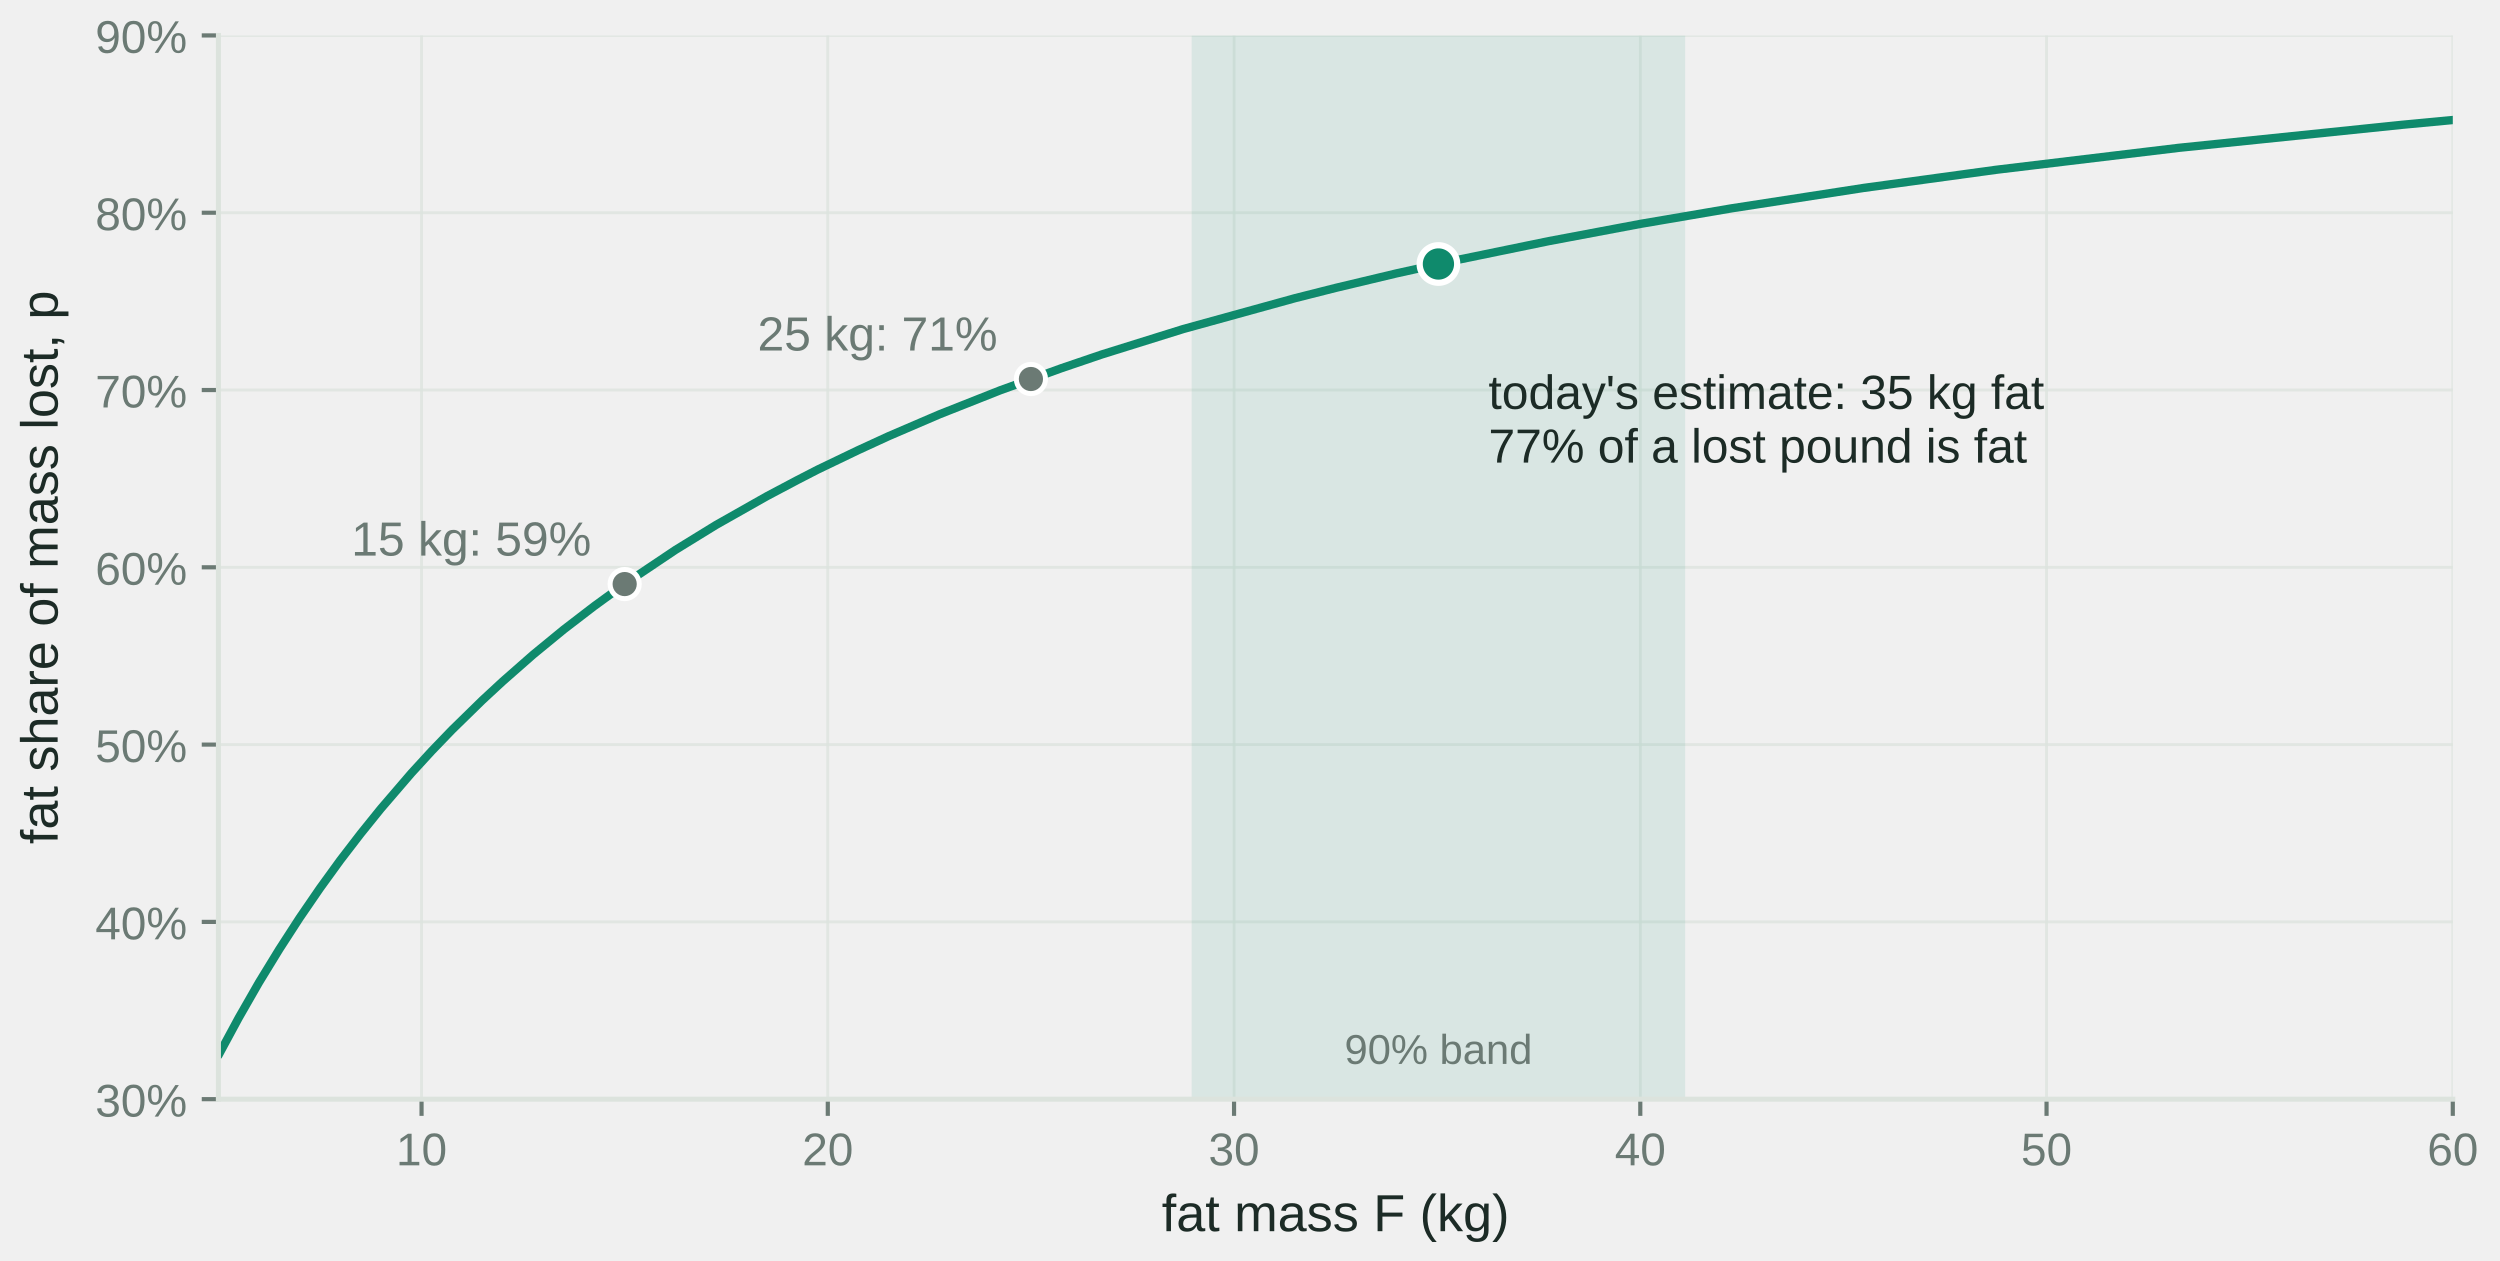
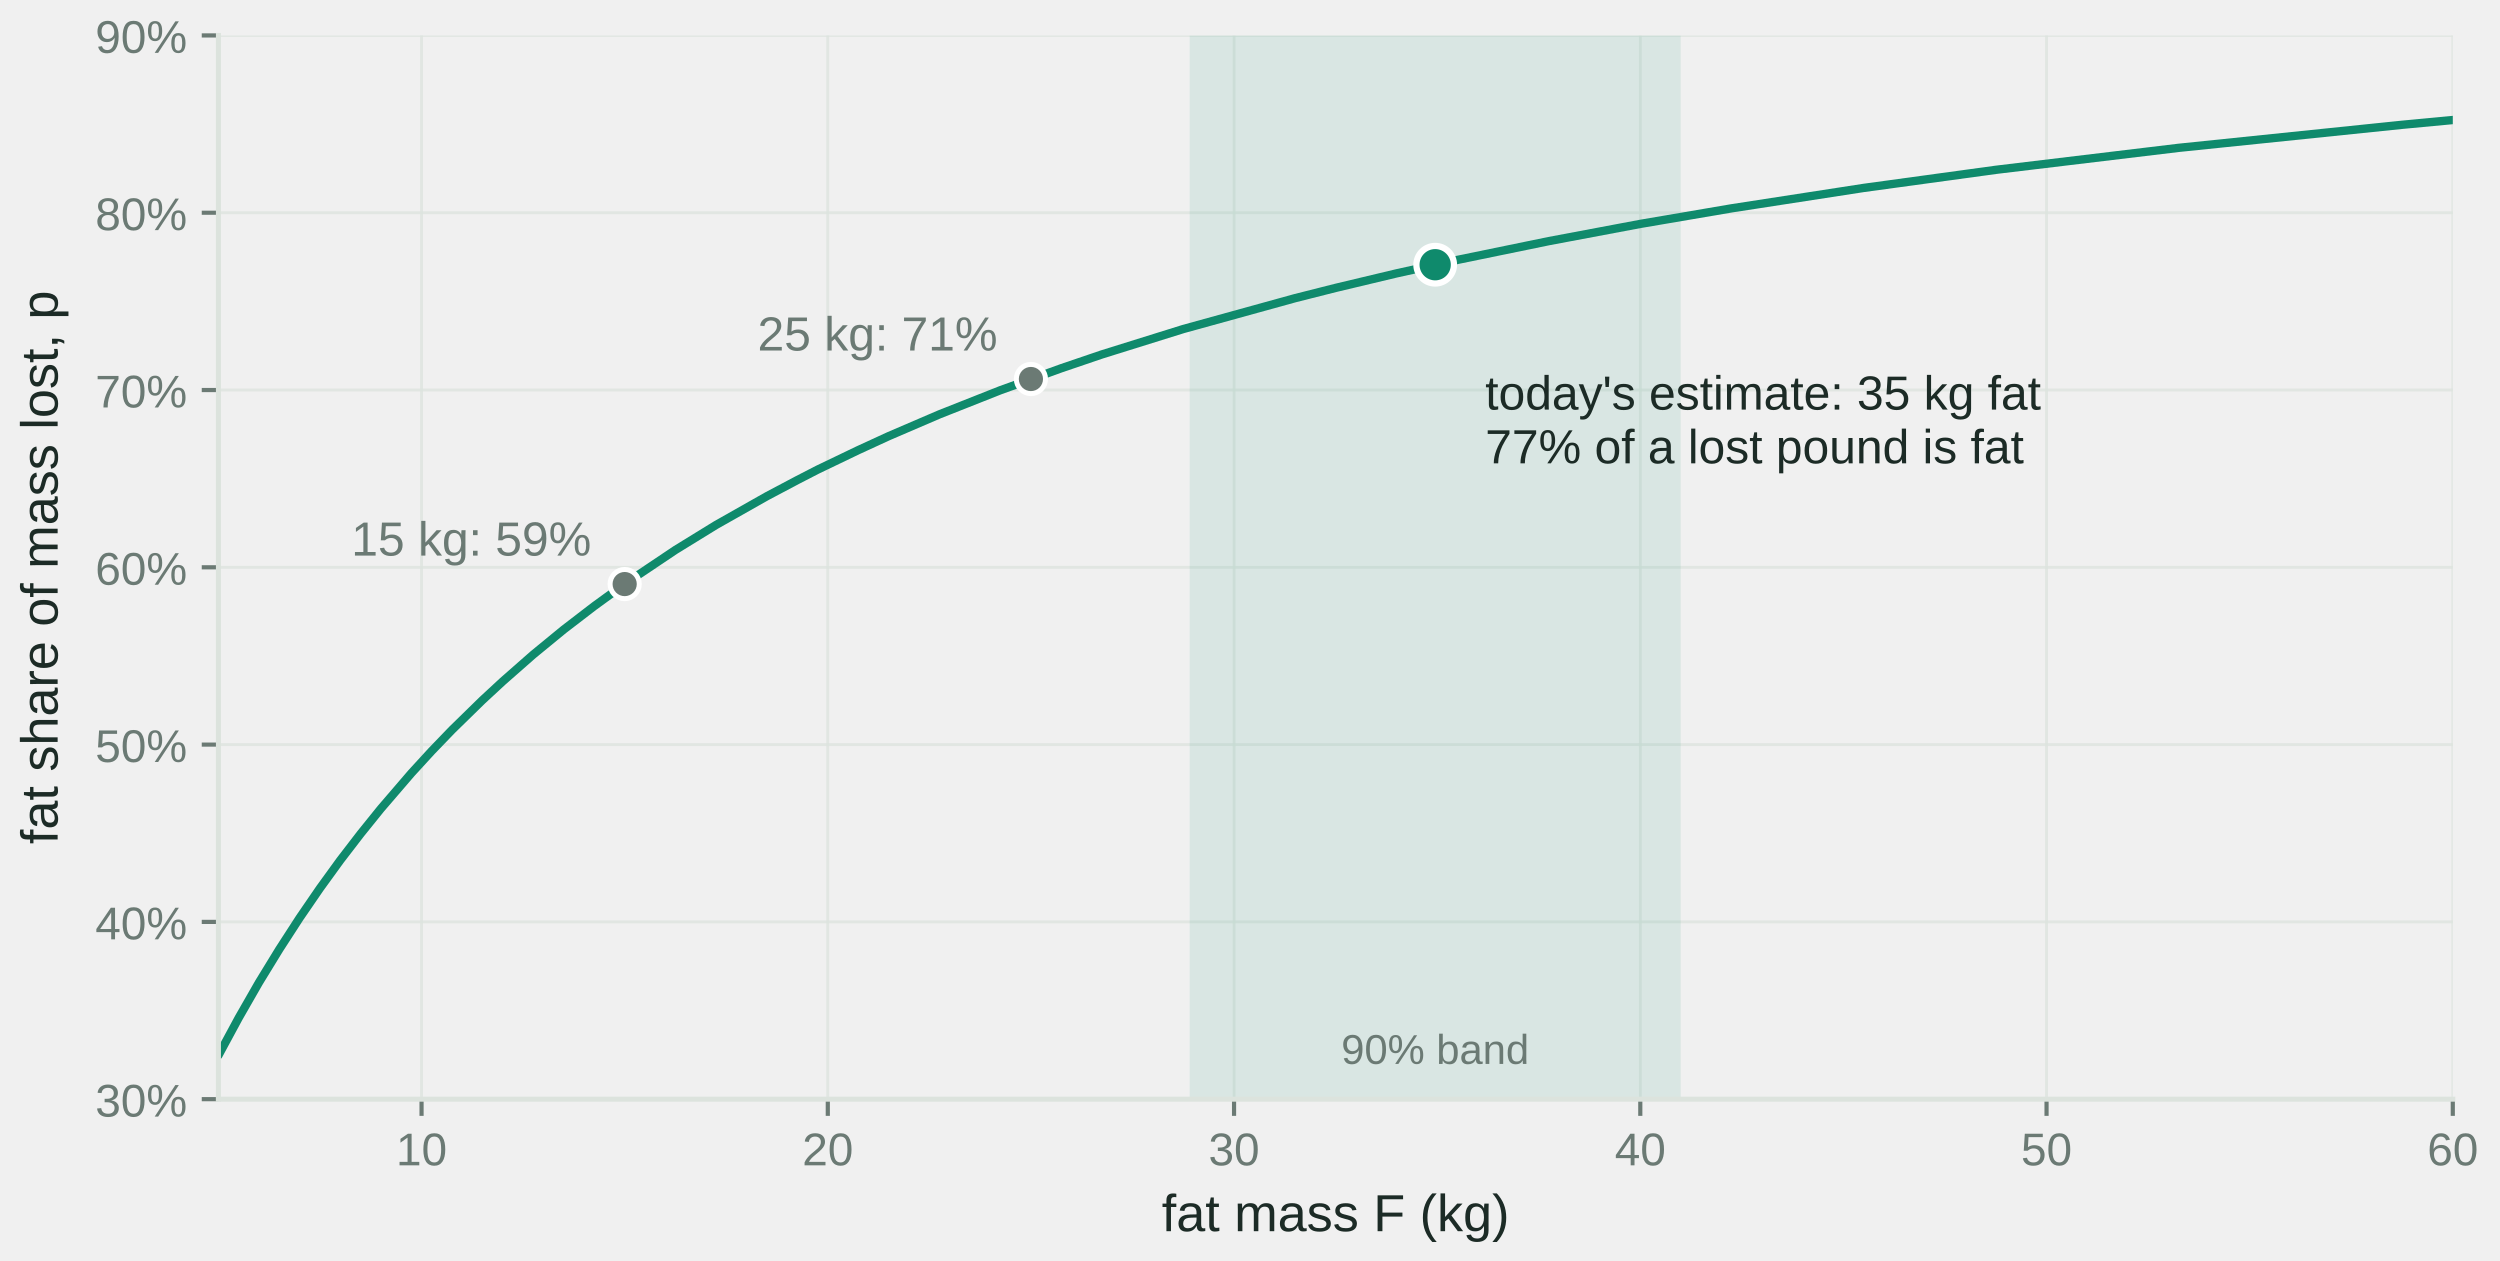
<svg xmlns="http://www.w3.org/2000/svg" xmlns:xlink="http://www.w3.org/1999/xlink" width="599.366pt" height="302.087pt" viewBox="0 0 599.366 302.087" version="1.1">
  <defs>
    <style type="text/css">*{stroke-linejoin: round; stroke-linecap: butt}</style>
  </defs>
  <g id="figure_1">
    <g id="patch_1">
      <path d="M -0 302.087  L 599.366 302.087  L 599.366 0  L -0 0  L -0 302.087  z " style="fill: none" />
    </g>
    <g id="axes_1">
      <g id="patch_2">
        <path d="M 52.367 263.523  L 588.047 263.523  L 588.047 8.499  L 52.367 8.499  L 52.367 263.523  z " style="fill: none" />
      </g>
      <g id="matplotlib.axis_1">
        <g id="xtick_1">
          <g id="line2d_1">
-             <path d="M 101.065 263.523  L 101.065 8.499  " clip-path="url(#pfbc854b6f7)" style="fill: none; stroke: #dce3dd; stroke-opacity: 0.75; stroke-width: 0.7; stroke-linecap: round" />
+             <path d="M 101.065 263.523  L 101.065 8.499  " clip-path="url(#pbd27caffa4)" style="fill: none; stroke: #dce3dd; stroke-opacity: 0.75; stroke-width: 0.7; stroke-linecap: round" />
          </g>
          <g id="line2d_2">
            <defs>
-               <path id="md7d3199e5f" d="M 0 0  L 0 4  " style="stroke: #6b7a74" />
+               <path id="meba47ec6b9" d="M 0 0  L 0 4  " style="stroke: #6b7a74" />
            </defs>
            <g>
-               <use xlink:href="#md7d3199e5f" x="101.065" y="263.523" style="fill: #6b7a74; stroke: #6b7a74" />
+               <use xlink:href="#meba47ec6b9" x="101.065" y="263.523" style="fill: #6b7a74; stroke: #6b7a74" />
            </g>
          </g>
          <g id="text_1">
            <text style="font-size: 11px; font-family: 'Source Sans Pro', 'Source Sans 3', 'Helvetica Neue', 'Arial', 'DejaVu Sans', sans-serif; text-anchor: middle; fill: #6b7a74" x="101.065" y="279.381" transform="rotate(-0 101.0651 279.3814)">10</text>
          </g>
        </g>
        <g id="xtick_2">
          <g id="line2d_3">
-             <path d="M 198.461 263.523  L 198.461 8.499  " clip-path="url(#pfbc854b6f7)" style="fill: none; stroke: #dce3dd; stroke-opacity: 0.75; stroke-width: 0.7; stroke-linecap: round" />
+             <path d="M 198.461 263.523  L 198.461 8.499  " clip-path="url(#pbd27caffa4)" style="fill: none; stroke: #dce3dd; stroke-opacity: 0.75; stroke-width: 0.7; stroke-linecap: round" />
          </g>
          <g id="line2d_4">
            <g>
-               <use xlink:href="#md7d3199e5f" x="198.461" y="263.523" style="fill: #6b7a74; stroke: #6b7a74" />
+               <use xlink:href="#meba47ec6b9" x="198.461" y="263.523" style="fill: #6b7a74; stroke: #6b7a74" />
            </g>
          </g>
          <g id="text_2">
            <text style="font-size: 11px; font-family: 'Source Sans Pro', 'Source Sans 3', 'Helvetica Neue', 'Arial', 'DejaVu Sans', sans-serif; text-anchor: middle; fill: #6b7a74" x="198.461" y="279.381" transform="rotate(-0 198.4614 279.3814)">20</text>
          </g>
        </g>
        <g id="xtick_3">
          <g id="line2d_5">
-             <path d="M 295.858 263.523  L 295.858 8.499  " clip-path="url(#pfbc854b6f7)" style="fill: none; stroke: #dce3dd; stroke-opacity: 0.75; stroke-width: 0.7; stroke-linecap: round" />
+             <path d="M 295.858 263.523  L 295.858 8.499  " clip-path="url(#pbd27caffa4)" style="fill: none; stroke: #dce3dd; stroke-opacity: 0.75; stroke-width: 0.7; stroke-linecap: round" />
          </g>
          <g id="line2d_6">
            <g>
-               <use xlink:href="#md7d3199e5f" x="295.858" y="263.523" style="fill: #6b7a74; stroke: #6b7a74" />
+               <use xlink:href="#meba47ec6b9" x="295.858" y="263.523" style="fill: #6b7a74; stroke: #6b7a74" />
            </g>
          </g>
          <g id="text_3">
            <text style="font-size: 11px; font-family: 'Source Sans Pro', 'Source Sans 3', 'Helvetica Neue', 'Arial', 'DejaVu Sans', sans-serif; text-anchor: middle; fill: #6b7a74" x="295.858" y="279.381" transform="rotate(-0 295.8578 279.3814)">30</text>
          </g>
        </g>
        <g id="xtick_4">
          <g id="line2d_7">
-             <path d="M 393.254 263.523  L 393.254 8.499  " clip-path="url(#pfbc854b6f7)" style="fill: none; stroke: #dce3dd; stroke-opacity: 0.75; stroke-width: 0.7; stroke-linecap: round" />
+             <path d="M 393.254 263.523  L 393.254 8.499  " clip-path="url(#pbd27caffa4)" style="fill: none; stroke: #dce3dd; stroke-opacity: 0.75; stroke-width: 0.7; stroke-linecap: round" />
          </g>
          <g id="line2d_8">
            <g>
-               <use xlink:href="#md7d3199e5f" x="393.254" y="263.523" style="fill: #6b7a74; stroke: #6b7a74" />
+               <use xlink:href="#meba47ec6b9" x="393.254" y="263.523" style="fill: #6b7a74; stroke: #6b7a74" />
            </g>
          </g>
          <g id="text_4">
            <text style="font-size: 11px; font-family: 'Source Sans Pro', 'Source Sans 3', 'Helvetica Neue', 'Arial', 'DejaVu Sans', sans-serif; text-anchor: middle; fill: #6b7a74" x="393.254" y="279.381" transform="rotate(-0 393.2541 279.3814)">40</text>
          </g>
        </g>
        <g id="xtick_5">
          <g id="line2d_9">
-             <path d="M 490.651 263.523  L 490.651 8.499  " clip-path="url(#pfbc854b6f7)" style="fill: none; stroke: #dce3dd; stroke-opacity: 0.75; stroke-width: 0.7; stroke-linecap: round" />
+             <path d="M 490.651 263.523  L 490.651 8.499  " clip-path="url(#pbd27caffa4)" style="fill: none; stroke: #dce3dd; stroke-opacity: 0.75; stroke-width: 0.7; stroke-linecap: round" />
          </g>
          <g id="line2d_10">
            <g>
-               <use xlink:href="#md7d3199e5f" x="490.651" y="263.523" style="fill: #6b7a74; stroke: #6b7a74" />
+               <use xlink:href="#meba47ec6b9" x="490.651" y="263.523" style="fill: #6b7a74; stroke: #6b7a74" />
            </g>
          </g>
          <g id="text_5">
            <text style="font-size: 11px; font-family: 'Source Sans Pro', 'Source Sans 3', 'Helvetica Neue', 'Arial', 'DejaVu Sans', sans-serif; text-anchor: middle; fill: #6b7a74" x="490.651" y="279.381" transform="rotate(-0 490.6505 279.3814)">50</text>
          </g>
        </g>
        <g id="xtick_6">
          <g id="line2d_11">
-             <path d="M 588.047 263.523  L 588.047 8.499  " clip-path="url(#pfbc854b6f7)" style="fill: none; stroke: #dce3dd; stroke-opacity: 0.75; stroke-width: 0.7; stroke-linecap: round" />
+             <path d="M 588.047 263.523  L 588.047 8.499  " clip-path="url(#pbd27caffa4)" style="fill: none; stroke: #dce3dd; stroke-opacity: 0.75; stroke-width: 0.7; stroke-linecap: round" />
          </g>
          <g id="line2d_12">
            <g>
-               <use xlink:href="#md7d3199e5f" x="588.047" y="263.523" style="fill: #6b7a74; stroke: #6b7a74" />
+               <use xlink:href="#meba47ec6b9" x="588.047" y="263.523" style="fill: #6b7a74; stroke: #6b7a74" />
            </g>
          </g>
          <g id="text_6">
            <text style="font-size: 11px; font-family: 'Source Sans Pro', 'Source Sans 3', 'Helvetica Neue', 'Arial', 'DejaVu Sans', sans-serif; text-anchor: middle; fill: #6b7a74" x="588.047" y="279.381" transform="rotate(-0 588.0469 279.3814)">60</text>
          </g>
        </g>
        <g id="text_7">
          <text style="font-size: 12.5px; font-family: 'Source Sans Pro', 'Source Sans 3', 'Helvetica Neue', 'Arial', 'DejaVu Sans', sans-serif; text-anchor: middle; fill: #1c2b26" x="320.207" y="295.167" transform="rotate(-0 320.2069 295.1671)">fat mass F (kg)</text>
        </g>
      </g>
      <g id="matplotlib.axis_2">
        <g id="ytick_1">
          <g id="line2d_13">
-             <path d="M 52.367 263.523  L 588.047 263.523  " clip-path="url(#pfbc854b6f7)" style="fill: none; stroke: #dce3dd; stroke-opacity: 0.75; stroke-width: 0.7; stroke-linecap: round" />
+             <path d="M 52.367 263.523  L 588.047 263.523  " clip-path="url(#pbd27caffa4)" style="fill: none; stroke: #dce3dd; stroke-opacity: 0.75; stroke-width: 0.7; stroke-linecap: round" />
          </g>
          <g id="line2d_14">
            <defs>
-               <path id="m6f38d96139" d="M 0 0  L -4 0  " style="stroke: #6b7a74" />
+               <path id="m7ce6ffecbe" d="M 0 0  L -4 0  " style="stroke: #6b7a74" />
            </defs>
            <g>
-               <use xlink:href="#m6f38d96139" x="52.367" y="263.523" style="fill: #6b7a74; stroke: #6b7a74" />
+               <use xlink:href="#m7ce6ffecbe" x="52.367" y="263.523" style="fill: #6b7a74; stroke: #6b7a74" />
            </g>
          </g>
          <g id="text_8">
            <text style="font-size: 11px; font-family: 'Source Sans Pro', 'Source Sans 3', 'Helvetica Neue', 'Arial', 'DejaVu Sans', sans-serif; text-anchor: end; fill: #6b7a74" x="44.867" y="267.702" transform="rotate(-0 44.86688 267.7023)">30%</text>
          </g>
        </g>
        <g id="ytick_2">
          <g id="line2d_15">
-             <path d="M 52.367 221.019  L 588.047 221.019  " clip-path="url(#pfbc854b6f7)" style="fill: none; stroke: #dce3dd; stroke-opacity: 0.75; stroke-width: 0.7; stroke-linecap: round" />
+             <path d="M 52.367 221.019  L 588.047 221.019  " clip-path="url(#pbd27caffa4)" style="fill: none; stroke: #dce3dd; stroke-opacity: 0.75; stroke-width: 0.7; stroke-linecap: round" />
          </g>
          <g id="line2d_16">
            <g>
-               <use xlink:href="#m6f38d96139" x="52.367" y="221.019" style="fill: #6b7a74; stroke: #6b7a74" />
+               <use xlink:href="#m7ce6ffecbe" x="52.367" y="221.019" style="fill: #6b7a74; stroke: #6b7a74" />
            </g>
          </g>
          <g id="text_9">
            <text style="font-size: 11px; font-family: 'Source Sans Pro', 'Source Sans 3', 'Helvetica Neue', 'Arial', 'DejaVu Sans', sans-serif; text-anchor: end; fill: #6b7a74" x="44.867" y="225.198" transform="rotate(-0 44.86688 225.1983)">40%</text>
          </g>
        </g>
        <g id="ytick_3">
          <g id="line2d_17">
-             <path d="M 52.367 178.515  L 588.047 178.515  " clip-path="url(#pfbc854b6f7)" style="fill: none; stroke: #dce3dd; stroke-opacity: 0.75; stroke-width: 0.7; stroke-linecap: round" />
+             <path d="M 52.367 178.515  L 588.047 178.515  " clip-path="url(#pbd27caffa4)" style="fill: none; stroke: #dce3dd; stroke-opacity: 0.75; stroke-width: 0.7; stroke-linecap: round" />
          </g>
          <g id="line2d_18">
            <g>
-               <use xlink:href="#m6f38d96139" x="52.367" y="178.515" style="fill: #6b7a74; stroke: #6b7a74" />
+               <use xlink:href="#m7ce6ffecbe" x="52.367" y="178.515" style="fill: #6b7a74; stroke: #6b7a74" />
            </g>
          </g>
          <g id="text_10">
            <text style="font-size: 11px; font-family: 'Source Sans Pro', 'Source Sans 3', 'Helvetica Neue', 'Arial', 'DejaVu Sans', sans-serif; text-anchor: end; fill: #6b7a74" x="44.867" y="182.694" transform="rotate(-0 44.86688 182.6943)">50%</text>
          </g>
        </g>
        <g id="ytick_4">
          <g id="line2d_19">
-             <path d="M 52.367 136.011  L 588.047 136.011  " clip-path="url(#pfbc854b6f7)" style="fill: none; stroke: #dce3dd; stroke-opacity: 0.75; stroke-width: 0.7; stroke-linecap: round" />
+             <path d="M 52.367 136.011  L 588.047 136.011  " clip-path="url(#pbd27caffa4)" style="fill: none; stroke: #dce3dd; stroke-opacity: 0.75; stroke-width: 0.7; stroke-linecap: round" />
          </g>
          <g id="line2d_20">
            <g>
-               <use xlink:href="#m6f38d96139" x="52.367" y="136.011" style="fill: #6b7a74; stroke: #6b7a74" />
+               <use xlink:href="#m7ce6ffecbe" x="52.367" y="136.011" style="fill: #6b7a74; stroke: #6b7a74" />
            </g>
          </g>
          <g id="text_11">
            <text style="font-size: 11px; font-family: 'Source Sans Pro', 'Source Sans 3', 'Helvetica Neue', 'Arial', 'DejaVu Sans', sans-serif; text-anchor: end; fill: #6b7a74" x="44.867" y="140.19" transform="rotate(-0 44.86688 140.1903)">60%</text>
          </g>
        </g>
        <g id="ytick_5">
          <g id="line2d_21">
-             <path d="M 52.367 93.507  L 588.047 93.507  " clip-path="url(#pfbc854b6f7)" style="fill: none; stroke: #dce3dd; stroke-opacity: 0.75; stroke-width: 0.7; stroke-linecap: round" />
+             <path d="M 52.367 93.507  L 588.047 93.507  " clip-path="url(#pbd27caffa4)" style="fill: none; stroke: #dce3dd; stroke-opacity: 0.75; stroke-width: 0.7; stroke-linecap: round" />
          </g>
          <g id="line2d_22">
            <g>
-               <use xlink:href="#m6f38d96139" x="52.367" y="93.507" style="fill: #6b7a74; stroke: #6b7a74" />
+               <use xlink:href="#m7ce6ffecbe" x="52.367" y="93.507" style="fill: #6b7a74; stroke: #6b7a74" />
            </g>
          </g>
          <g id="text_12">
            <text style="font-size: 11px; font-family: 'Source Sans Pro', 'Source Sans 3', 'Helvetica Neue', 'Arial', 'DejaVu Sans', sans-serif; text-anchor: end; fill: #6b7a74" x="44.867" y="97.686" transform="rotate(-0 44.86688 97.68628)">70%</text>
          </g>
        </g>
        <g id="ytick_6">
          <g id="line2d_23">
-             <path d="M 52.367 51.003  L 588.047 51.003  " clip-path="url(#pfbc854b6f7)" style="fill: none; stroke: #dce3dd; stroke-opacity: 0.75; stroke-width: 0.7; stroke-linecap: round" />
+             <path d="M 52.367 51.003  L 588.047 51.003  " clip-path="url(#pbd27caffa4)" style="fill: none; stroke: #dce3dd; stroke-opacity: 0.75; stroke-width: 0.7; stroke-linecap: round" />
          </g>
          <g id="line2d_24">
            <g>
-               <use xlink:href="#m6f38d96139" x="52.367" y="51.003" style="fill: #6b7a74; stroke: #6b7a74" />
+               <use xlink:href="#m7ce6ffecbe" x="52.367" y="51.003" style="fill: #6b7a74; stroke: #6b7a74" />
            </g>
          </g>
          <g id="text_13">
            <text style="font-size: 11px; font-family: 'Source Sans Pro', 'Source Sans 3', 'Helvetica Neue', 'Arial', 'DejaVu Sans', sans-serif; text-anchor: end; fill: #6b7a74" x="44.867" y="55.182" transform="rotate(-0 44.86688 55.18228)">80%</text>
          </g>
        </g>
        <g id="ytick_7">
          <g id="line2d_25">
-             <path d="M 52.367 8.499  L 588.047 8.499  " clip-path="url(#pfbc854b6f7)" style="fill: none; stroke: #dce3dd; stroke-opacity: 0.75; stroke-width: 0.7; stroke-linecap: round" />
+             <path d="M 52.367 8.499  L 588.047 8.499  " clip-path="url(#pbd27caffa4)" style="fill: none; stroke: #dce3dd; stroke-opacity: 0.75; stroke-width: 0.7; stroke-linecap: round" />
          </g>
          <g id="line2d_26">
            <g>
-               <use xlink:href="#m6f38d96139" x="52.367" y="8.499" style="fill: #6b7a74; stroke: #6b7a74" />
+               <use xlink:href="#m7ce6ffecbe" x="52.367" y="8.499" style="fill: #6b7a74; stroke: #6b7a74" />
            </g>
          </g>
          <g id="text_14">
            <text style="font-size: 11px; font-family: 'Source Sans Pro', 'Source Sans 3', 'Helvetica Neue', 'Arial', 'DejaVu Sans', sans-serif; text-anchor: end; fill: #6b7a74" x="44.867" y="12.678" transform="rotate(-0 44.86688 12.67828)">90%</text>
          </g>
        </g>
        <g id="text_15">
          <text style="font-size: 12.5px; font-family: 'Source Sans Pro', 'Source Sans 3', 'Helvetica Neue', 'Arial', 'DejaVu Sans', sans-serif; text-anchor: middle; fill: #1c2b26" x="13.818" y="136.011" transform="rotate(-90 13.81805 136.0111)">fat share of mass lost, p</text>
        </g>
      </g>
      <g id="patch_3">
-         <path d="M 285.706 263.523  L 404.01 263.523  L 404.01 8.499  L 285.706 8.499  z " clip-path="url(#pfbc854b6f7)" style="fill: #0f8a6c; opacity: 0.1" />
+         <path d="M 285.215 263.523  L 402.942 263.523  L 402.942 8.499  L 285.215 8.499  z " clip-path="url(#pbd27caffa4)" style="fill: #0f8a6c; opacity: 0.1" />
      </g>
      <g id="line2d_27">
-         <path d="M 52.367 253.025  L 57.237 244.014  L 62.107 235.513  L 66.976 227.565  L 71.846 220.042  L 76.716 212.943  L 81.586 206.228  L 86.456 199.895  L 91.325 193.859  L 98.63 185.358  L 103.5 180.045  L 108.37 174.987  L 115.675 167.847  L 120.544 163.341  L 127.849 156.923  L 135.154 150.93  L 142.459 145.32  L 149.763 140.007  L 161.938 131.846  L 171.677 125.853  L 183.852 118.967  L 191.157 115.099  L 196.027 112.591  L 205.766 107.916  L 213.071 104.558  L 225.245 99.33  L 239.855 93.55  L 254.464 88.279  L 264.204 84.964  L 283.683 78.886  L 310.467 71.49  L 320.207 69.025  L 334.816 65.54  L 349.426 62.309  L 371.34 57.804  L 393.254 53.681  L 415.168 49.941  L 446.822 45.053  L 478.476 40.717  L 522.304 35.447  L 575.872 29.921  L 588.047 28.774  L 588.047 28.774  " clip-path="url(#pfbc854b6f7)" style="fill: none; stroke: #0f8a6c; stroke-width: 2; stroke-linecap: round" />
+         <path d="M 52.367 253.025  L 57.237 244.014  L 62.107 235.513  L 66.976 227.565  L 71.846 220.042  L 76.716 212.943  L 81.586 206.228  L 86.456 199.895  L 91.325 193.859  L 98.63 185.358  L 103.5 180.045  L 108.37 174.987  L 115.675 167.847  L 120.544 163.341  L 127.849 156.923  L 135.154 150.93  L 142.459 145.32  L 149.763 140.007  L 161.938 131.846  L 171.677 125.853  L 183.852 118.967  L 191.157 115.099  L 196.027 112.591  L 205.766 107.916  L 213.071 104.558  L 225.245 99.33  L 239.855 93.55  L 254.464 88.279  L 264.204 84.964  L 283.683 78.886  L 310.467 71.49  L 320.207 69.025  L 334.816 65.54  L 349.426 62.309  L 371.34 57.804  L 393.254 53.681  L 415.168 49.941  L 446.822 45.053  L 478.476 40.717  L 522.304 35.447  L 575.872 29.921  L 588.047 28.774  L 588.047 28.774  " clip-path="url(#pbd27caffa4)" style="fill: none; stroke: #0f8a6c; stroke-width: 2; stroke-linecap: round" />
      </g>
      <g id="patch_4">
        <path d="M 52.367 263.523  L 52.367 8.499  " style="fill: none; stroke: #dce3dd; stroke-width: 1.2; stroke-linejoin: miter; stroke-linecap: square" />
      </g>
      <g id="patch_5">
        <path d="M 52.367 263.523  L 588.047 263.523  " style="fill: none; stroke: #dce3dd; stroke-width: 1.2; stroke-linejoin: miter; stroke-linecap: square" />
      </g>
      <g id="text_16">
-         <text style="font-size: 11.5px; font-family: 'Source Sans Pro', 'Source Sans 3', 'Helvetica Neue', 'Arial', 'DejaVu Sans', sans-serif; fill: #1c2b26" transform="translate(356.8579 98.0329)">today's estimate: 35 kg fat</text>
-         <text style="font-size: 11.5px; font-family: 'Source Sans Pro', 'Source Sans 3', 'Helvetica Neue', 'Arial', 'DejaVu Sans', sans-serif; fill: #1c2b26" transform="translate(356.8579 110.9104)">77% of a lost pound is fat</text>
+         <text style="font-size: 11.5px; font-family: 'Source Sans Pro', 'Source Sans 3', 'Helvetica Neue', 'Arial', 'DejaVu Sans', sans-serif; fill: #1c2b26" transform="translate(356.0787 98.20454)">today's estimate: 35 kg fat</text>
+         <text style="font-size: 11.5px; font-family: 'Source Sans Pro', 'Source Sans 3', 'Helvetica Neue', 'Arial', 'DejaVu Sans', sans-serif; fill: #1c2b26" transform="translate(356.0787 111.082)">77% of a lost pound is fat</text>
      </g>
      <g id="text_17">
        <text style="font-size: 11.5px; font-family: 'Source Sans Pro', 'Source Sans 3', 'Helvetica Neue', 'Arial', 'DejaVu Sans', sans-serif; text-anchor: end; fill: #6b7a74" x="141.763" y="133.201" transform="rotate(-0 141.7632 133.2005)">15 kg: 59%</text>
      </g>
      <g id="text_18">
        <text style="font-size: 11.5px; font-family: 'Source Sans Pro', 'Source Sans 3', 'Helvetica Neue', 'Arial', 'DejaVu Sans', sans-serif; text-anchor: end; fill: #6b7a74" x="239.16" y="84.039" transform="rotate(-0 239.1596 84.03893)">25 kg: 71%</text>
      </g>
      <g id="text_19">
-         <text style="font-size: 10px; font-family: 'Source Sans Pro', 'Source Sans 3', 'Helvetica Neue', 'Arial', 'DejaVu Sans', sans-serif; text-anchor: middle; fill: #6b7a74" x="344.858" y="255.068" transform="rotate(-0 344.8579 255.0679)">90% band</text>
+         <text style="font-size: 10px; font-family: 'Source Sans Pro', 'Source Sans 3', 'Helvetica Neue', 'Arial', 'DejaVu Sans', sans-serif; text-anchor: middle; fill: #6b7a74" x="344.079" y="255.068" transform="rotate(-0 344.0787 255.0679)">90% band</text>
      </g>
      <g id="line2d_28">
        <defs>
-           <path id="m2d65b96f99" d="M 0 4.5  C 1.193 4.5 2.338 4.026 3.182 3.182  C 4.026 2.338 4.5 1.193 4.5 0  C 4.5 -1.193 4.026 -2.338 3.182 -3.182  C 2.338 -4.026 1.193 -4.5 0 -4.5  C -1.193 -4.5 -2.338 -4.026 -3.182 -3.182  C -4.026 -2.338 -4.5 -1.193 -4.5 0  C -4.5 1.193 -4.026 2.338 -3.182 3.182  C -2.338 4.026 -1.193 4.5 0 4.5  z " style="stroke: #ffffff; stroke-width: 1.5" />
+           <path id="me771cbe9a5" d="M 0 4.5  C 1.193 4.5 2.338 4.026 3.182 3.182  C 4.026 2.338 4.5 1.193 4.5 0  C 4.5 -1.193 4.026 -2.338 3.182 -3.182  C 2.338 -4.026 1.193 -4.5 0 -4.5  C -1.193 -4.5 -2.338 -4.026 -3.182 -3.182  C -4.026 -2.338 -4.5 -1.193 -4.5 0  C -4.5 1.193 -4.026 2.338 -3.182 3.182  C -2.338 4.026 -1.193 4.5 0 4.5  z " style="stroke: #ffffff; stroke-width: 1.5" />
        </defs>
-         <g clip-path="url(#pfbc854b6f7)">
-           <use xlink:href="#m2d65b96f99" x="344.858" y="63.295" style="fill: #0f8a6c; stroke: #ffffff; stroke-width: 1.5" />
+         <g clip-path="url(#pbd27caffa4)">
+           <use xlink:href="#me771cbe9a5" x="344.079" y="63.466" style="fill: #0f8a6c; stroke: #ffffff; stroke-width: 1.5" />
        </g>
      </g>
      <g id="line2d_29">
        <defs>
-           <path id="mcaf21ecb0a" d="M 0 3.5  C 0.928 3.5 1.819 3.131 2.475 2.475  C 3.131 1.819 3.5 0.928 3.5 0  C 3.5 -0.928 3.131 -1.819 2.475 -2.475  C 1.819 -3.131 0.928 -3.5 0 -3.5  C -0.928 -3.5 -1.819 -3.131 -2.475 -2.475  C -3.131 -1.819 -3.5 -0.928 -3.5 0  C -3.5 0.928 -3.131 1.819 -2.475 2.475  C -1.819 3.131 -0.928 3.5 0 3.5  z " style="stroke: #ffffff; stroke-width: 1.2" />
+           <path id="m8983feec3e" d="M 0 3.5  C 0.928 3.5 1.819 3.131 2.475 2.475  C 3.131 1.819 3.5 0.928 3.5 0  C 3.5 -0.928 3.131 -1.819 2.475 -2.475  C 1.819 -3.131 0.928 -3.5 0 -3.5  C -0.928 -3.5 -1.819 -3.131 -2.475 -2.475  C -3.131 -1.819 -3.5 -0.928 -3.5 0  C -3.5 0.928 -3.131 1.819 -2.475 2.475  C -1.819 3.131 -0.928 3.5 0 3.5  z " style="stroke: #ffffff; stroke-width: 1.2" />
        </defs>
-         <g clip-path="url(#pfbc854b6f7)">
-           <use xlink:href="#mcaf21ecb0a" x="149.763" y="140.027" style="fill: #6b7a74; stroke: #ffffff; stroke-width: 1.2" />
+         <g clip-path="url(#pbd27caffa4)">
+           <use xlink:href="#m8983feec3e" x="149.763" y="140.027" style="fill: #6b7a74; stroke: #ffffff; stroke-width: 1.2" />
        </g>
      </g>
      <g id="line2d_30">
-         <g clip-path="url(#pfbc854b6f7)">
-           <use xlink:href="#mcaf21ecb0a" x="247.16" y="90.866" style="fill: #6b7a74; stroke: #ffffff; stroke-width: 1.2" />
+         <g clip-path="url(#pbd27caffa4)">
+           <use xlink:href="#m8983feec3e" x="247.16" y="90.866" style="fill: #6b7a74; stroke: #ffffff; stroke-width: 1.2" />
        </g>
      </g>
    </g>
  </g>
  <defs>
-     <clipPath id="pfbc854b6f7">
+     <clipPath id="pbd27caffa4">
      <rect x="52.367" y="8.499" width="535.68" height="255.024" />
    </clipPath>
  </defs>
</svg>
